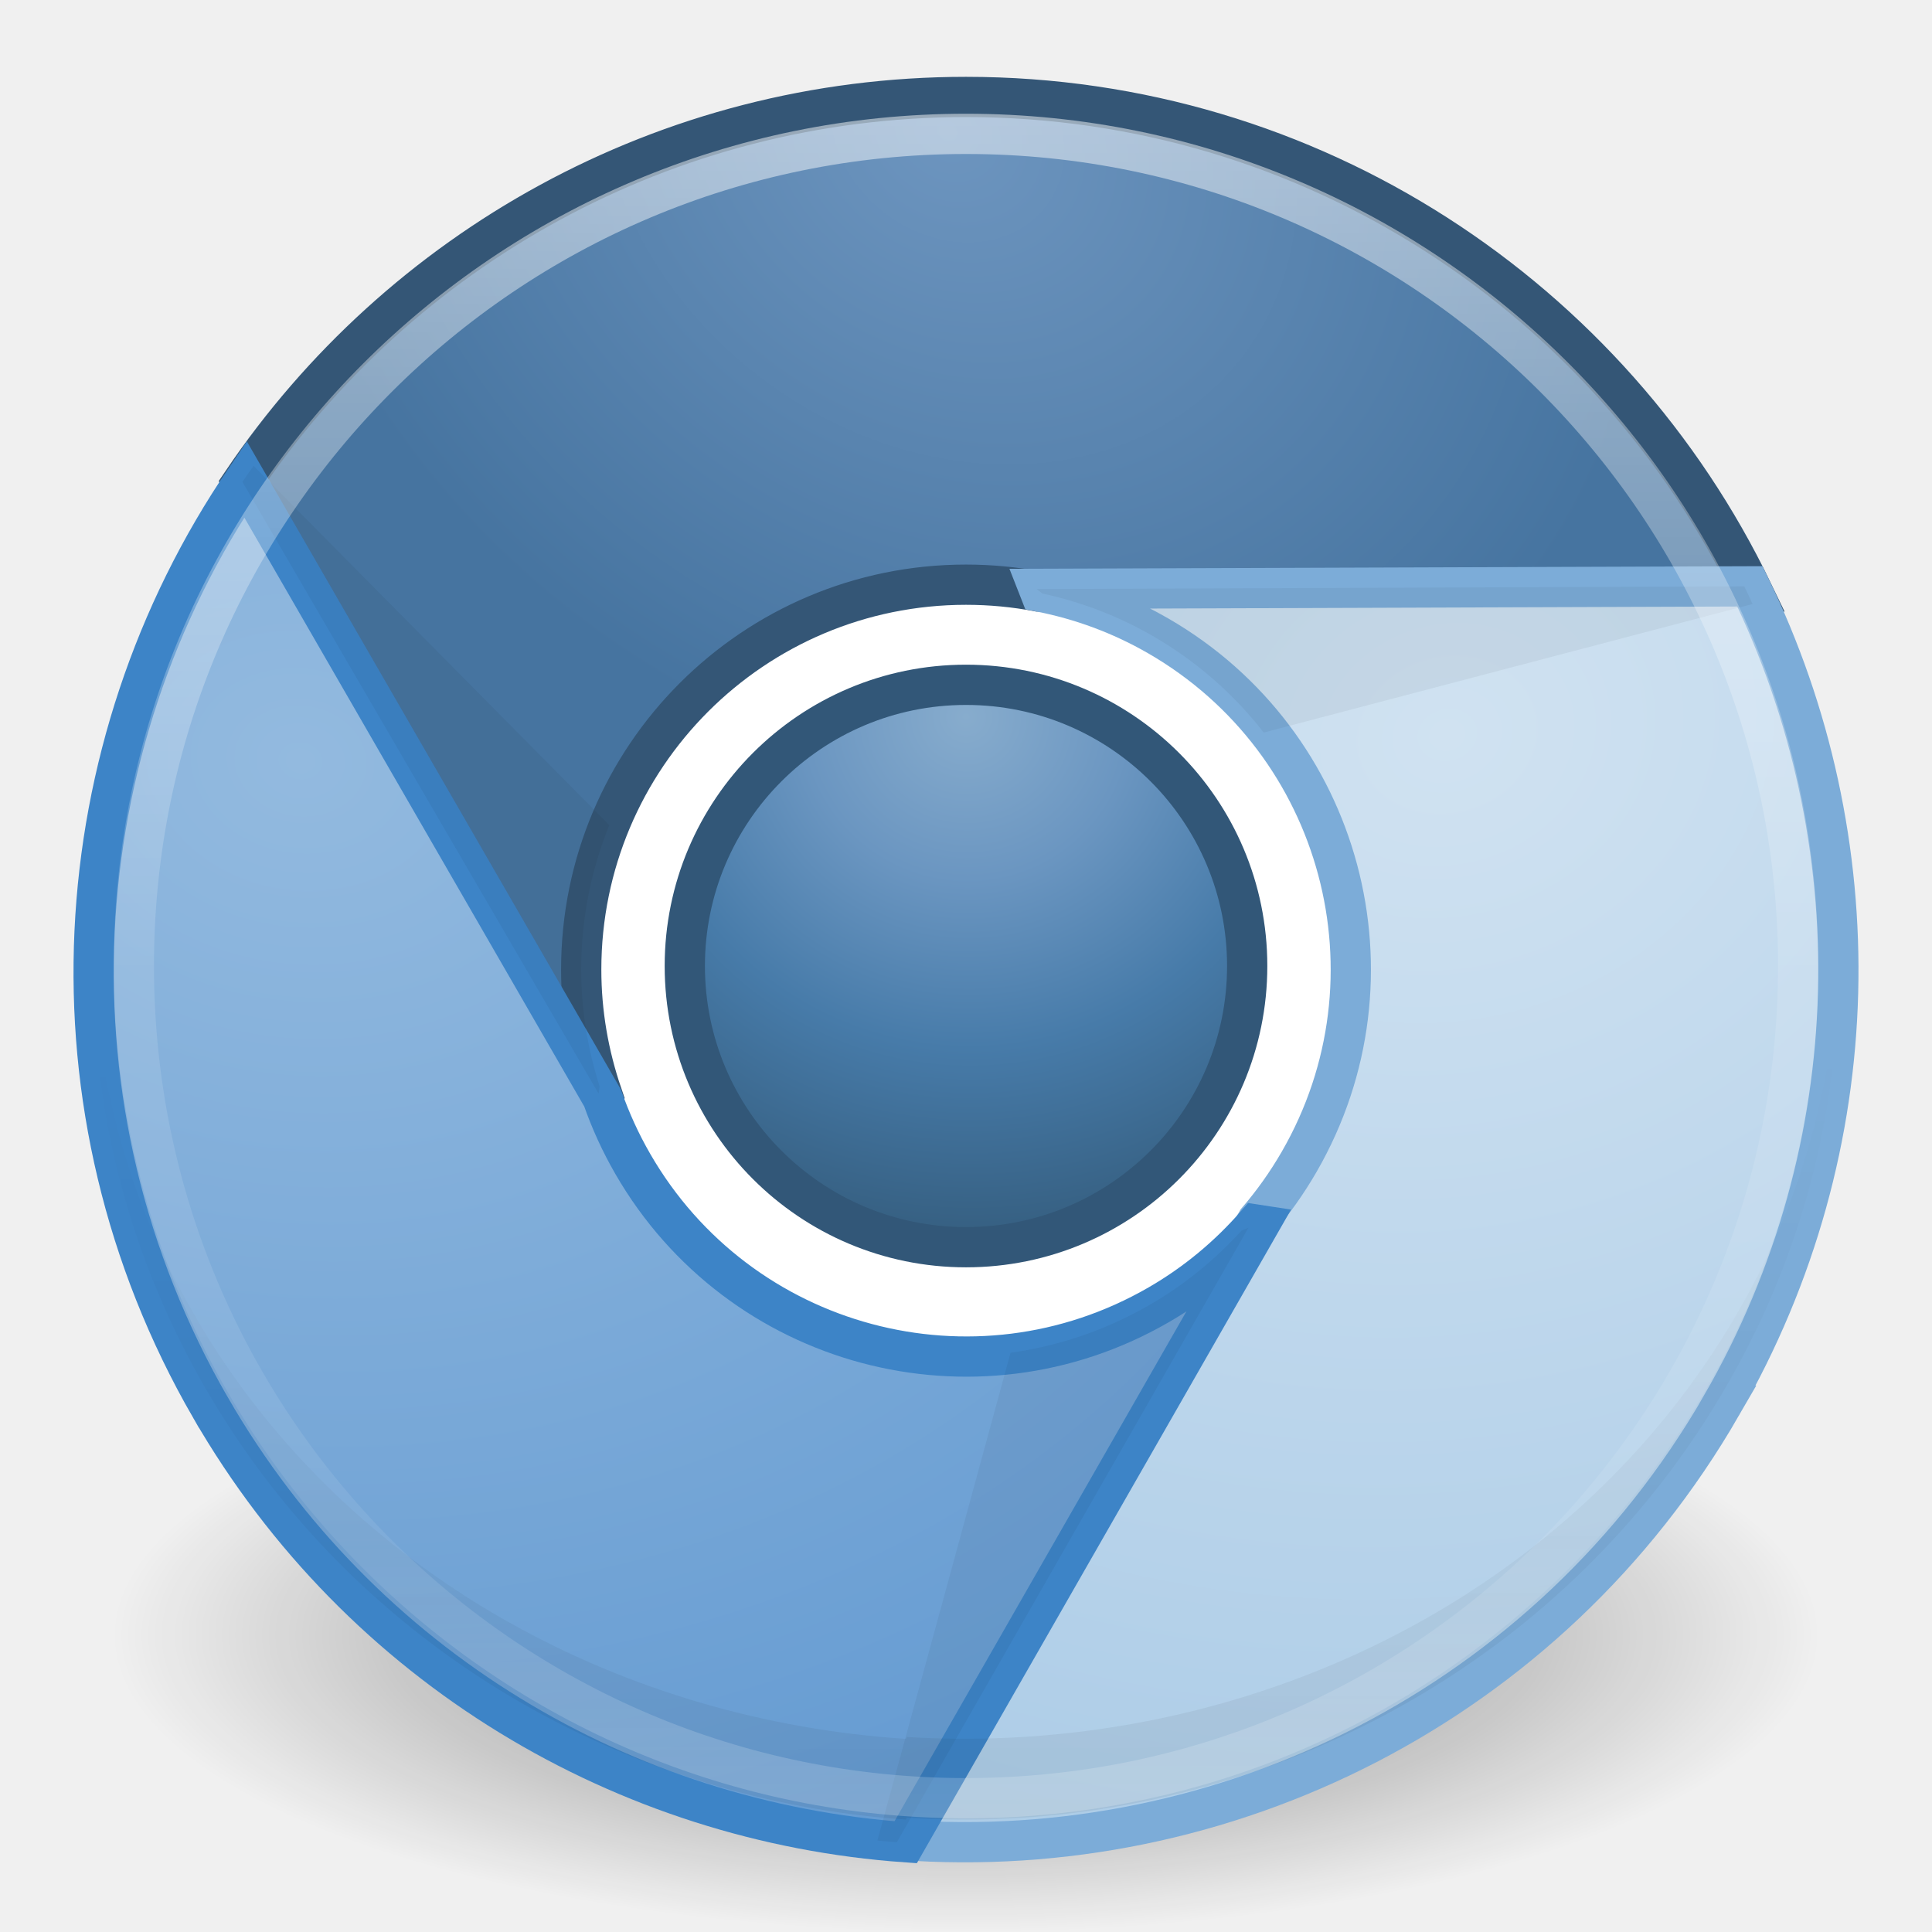
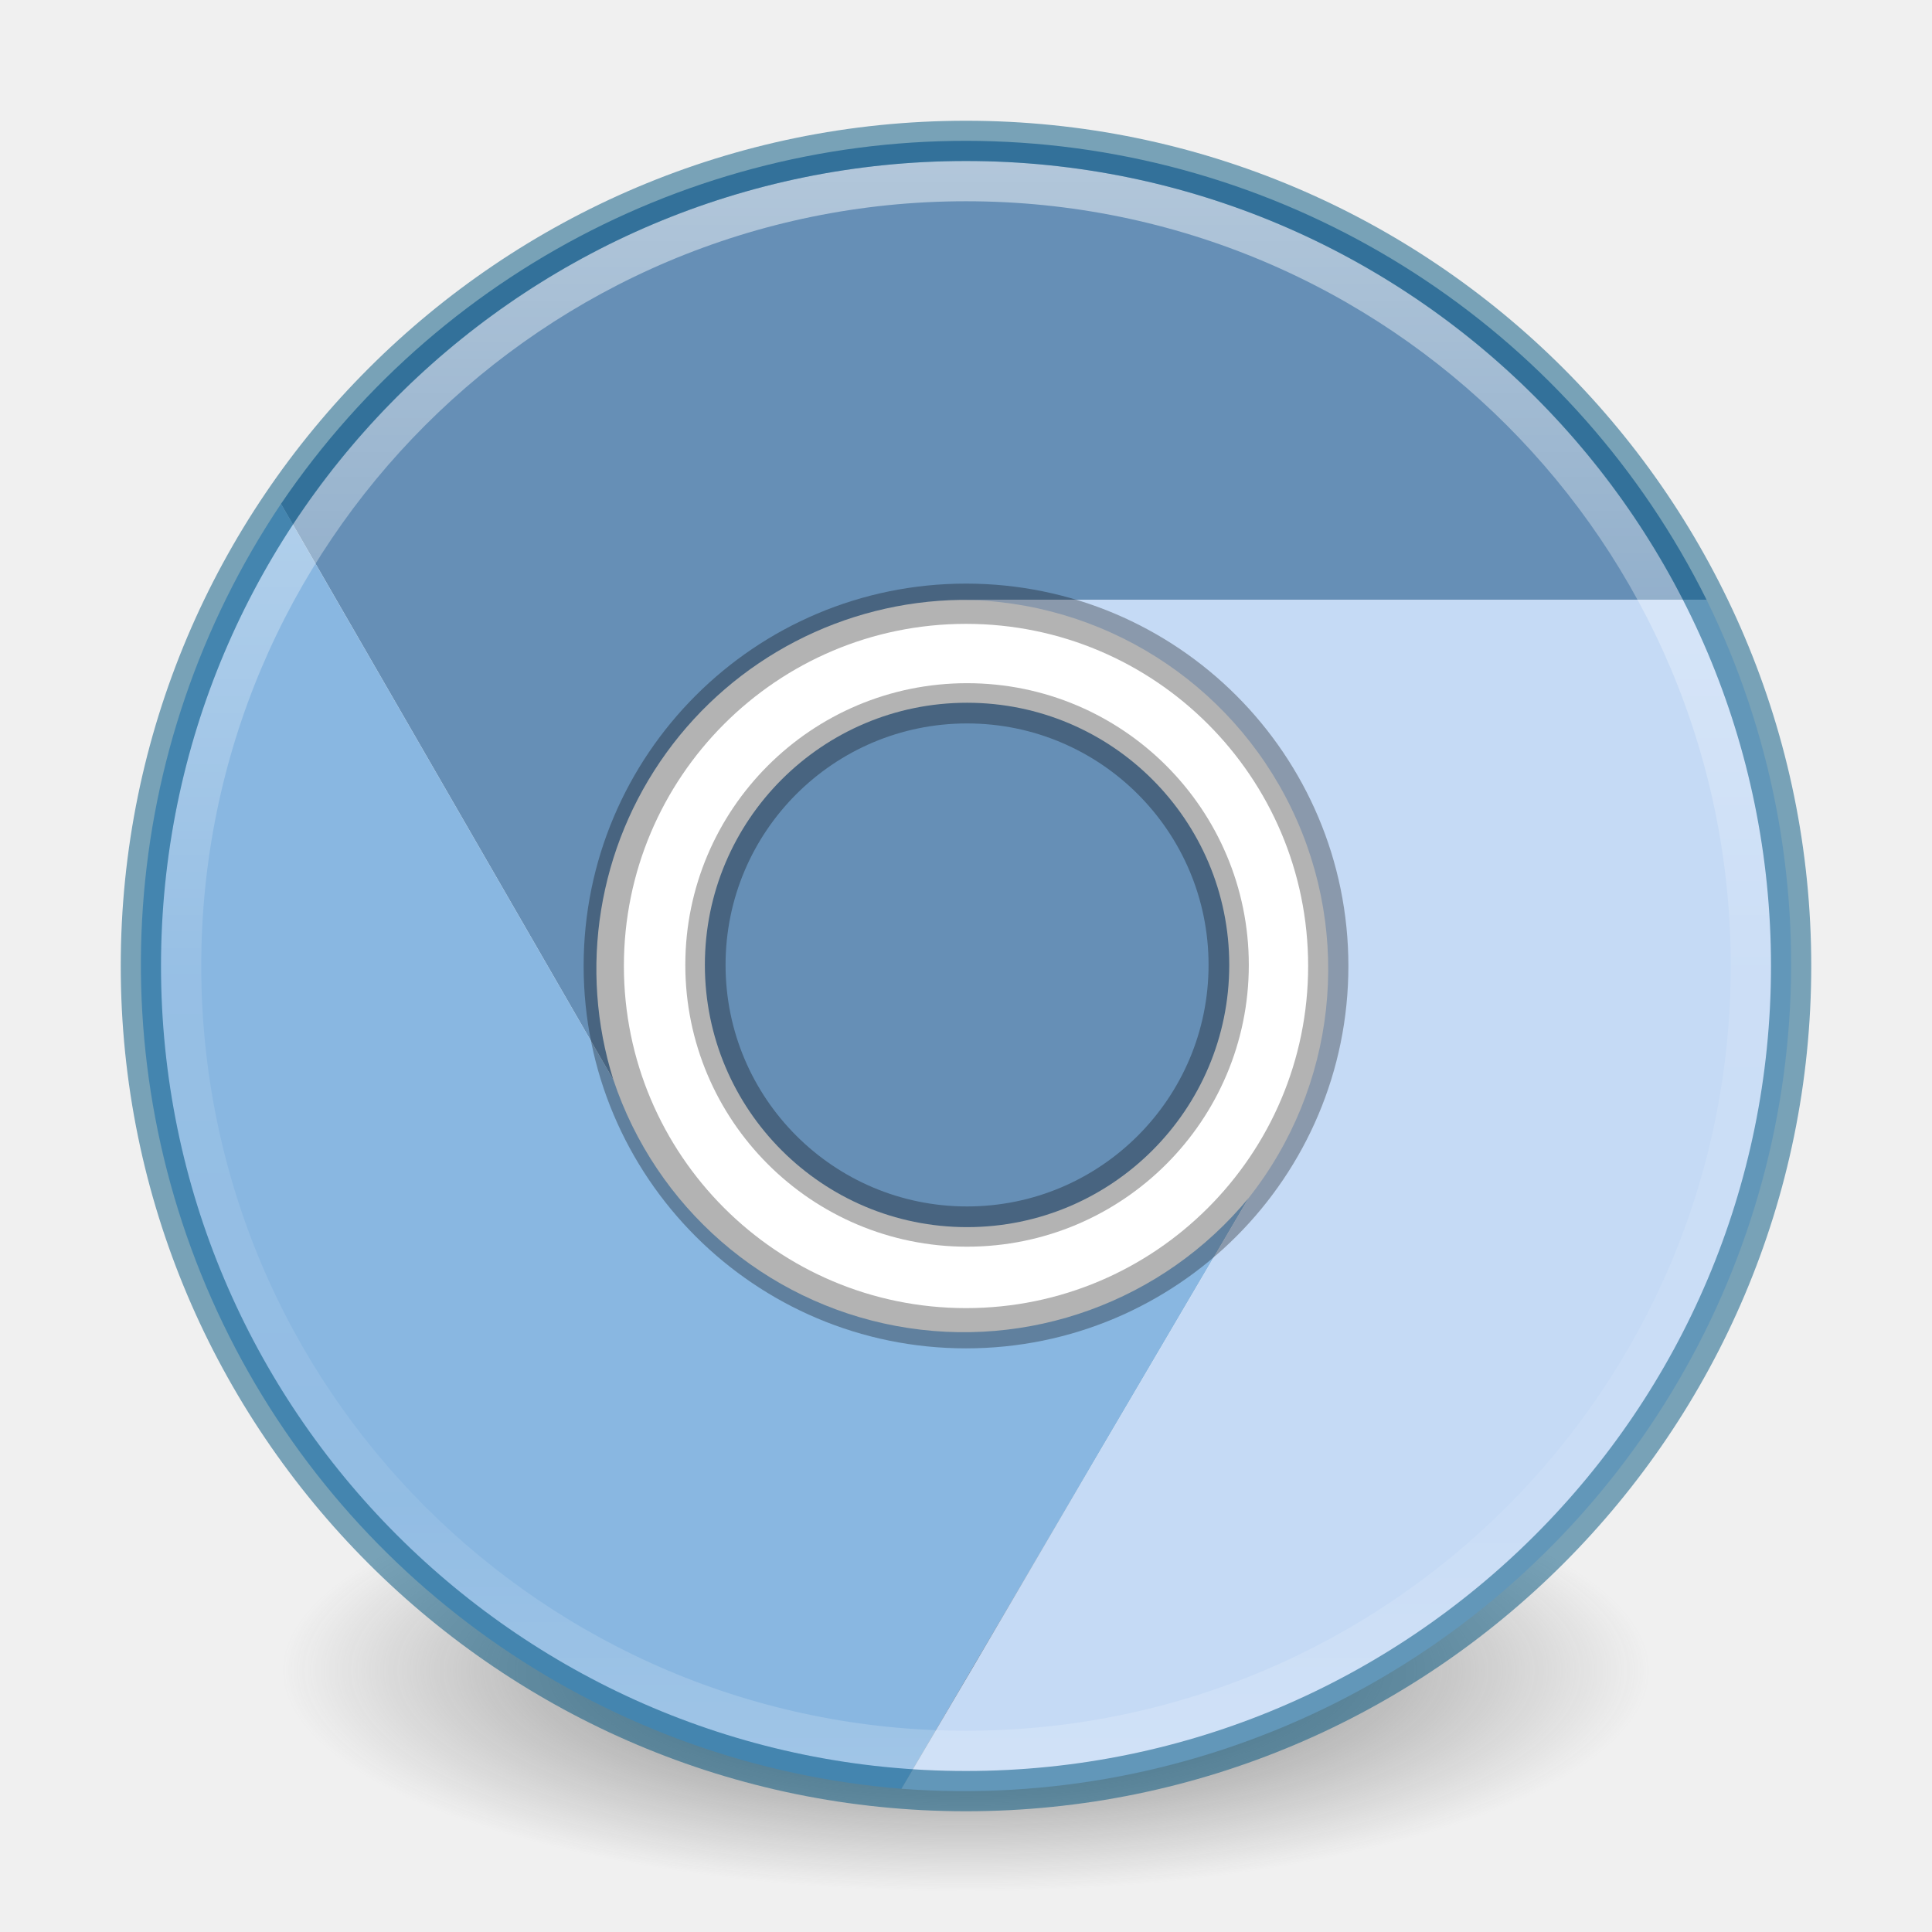
- <svg xmlns="http://www.w3.org/2000/svg" xmlns:xlink="http://www.w3.org/1999/xlink" width="48" height="48" id="svg4125" version="1.1">
-   <defs id="defs4127">
-     <radialGradient r="10.625" fy="4.625" fx="62.625" cy="4.625" cx="62.625" gradientTransform="matrix(2.565229,0,0,0.8924837,58.4061,477.1569)" gradientUnits="userSpaceOnUse" id="radialGradient4736-9-7" xlink:href="#linearGradient8838-08-7" />
-     <linearGradient id="linearGradient8838-08-7">
-       <stop id="stop8840-85-9" style="stop-color:#000000;stop-opacity:1" offset="0" />
-       <stop id="stop8842-0-3" style="stop-color:#000000;stop-opacity:0" offset="1" />
+ <svg xmlns="http://www.w3.org/2000/svg" id="svg4031" height="48" width="48" version="1.1">
+   <defs id="defs4033">
+     <linearGradient id="linearGradient3012" y2="44.341" gradientUnits="userSpaceOnUse" x2="71.204" gradientTransform="matrix(1.0541 0 0 1.0541 -51.611 -2.7279)" y1="6.238" x1="71.204">
+       <stop id="stop4013" stop-color="#fff" offset="0" />
+       <stop id="stop4015" stop-color="#fff" stop-opacity=".235" offset=".508" />
+       <stop id="stop4017" stop-color="#fff" stop-opacity=".157" offset=".835" />
+       <stop id="stop4019" stop-color="#fff" stop-opacity=".392" offset="1" />
    </linearGradient>
-     <radialGradient xlink:href="#linearGradient4029-0" id="radialGradient4058-9-2" cx="47.917" cy="37.306" fx="47.917" fy="37.306" r="53.036" gradientUnits="userSpaceOnUse" gradientTransform="matrix(-1.341468,1.46863,-1.48467,-1.356119,172.3452,-1.112744)" />
-     <linearGradient id="linearGradient4029-0">
-       <stop style="stop-color:#87accd;stop-opacity:1;" offset="0" id="stop4031-7" />
-       <stop id="stop4062-3-8" offset="0.287" style="stop-color:#6b96c1;stop-opacity:1;" />
-       <stop id="stop4060-0-2" offset="0.591" style="stop-color:#477ba9;stop-opacity:1;" />
-       <stop style="stop-color:#325978;stop-opacity:1;" offset="1" id="stop4033-0" />
+     <radialGradient id="radialGradient3018" gradientUnits="userSpaceOnUse" cy="186.17" cx="99.157" gradientTransform="matrix(.27083 0 0 .087623 -2.8551 25.187)" r="62.769">
+       <stop id="stop3822-2-6-3" stop-color="#3d3d3d" offset="0" />
+       <stop id="stop3864-8-7-7" stop-color="#686868" stop-opacity=".498" offset=".5" />
+       <stop id="stop3824-1-2-5" stop-color="#686868" stop-opacity="0" offset="1" />
+     </radialGradient>
+     <linearGradient id="linearGradient4450" y2="32.568" gradientUnits="userSpaceOnUse" y1="-18.801" gradientTransform="matrix(.76259 0 0 .76259 -81.477 23.436)" x2="15.124" x1="15.124">
+       <stop id="stop4577" stop-color="#fff" offset="0" />
+       <stop id="stop4579" stop-color="#fff" stop-opacity="0" offset="1" />
    </linearGradient>
-     <radialGradient xlink:href="#linearGradient3277" id="radialGradient4045-1-7" cx="51.799" cy="-0.038" fx="51.799" fy="-0.038" r="48.688" gradientTransform="matrix(-0.2452463,0.3232178,-0.3877593,-0.2944102,231.156,416.4764)" gradientUnits="userSpaceOnUse" />
-     <linearGradient id="linearGradient3277">
-       <stop id="stop3279" offset="0" style="stop-color:#6d95bf;stop-opacity:1;" />
-       <stop id="stop3281" offset="1" style="stop-color:#4674a0;stop-opacity:1;" />
-     </linearGradient>
-     <radialGradient xlink:href="#linearGradient4051" id="radialGradient4070-8-1" cx="226.456" cy="450.743" fx="226.456" fy="450.743" r="30.254" gradientTransform="matrix(0.5082801,1.727315,-2.011041,0.5921564,1025.791,-205.5536)" gradientUnits="userSpaceOnUse" />
-     <linearGradient id="linearGradient4051">
-       <stop id="stop4053" offset="0" style="stop-color:#d0e2f1;stop-opacity:1" />
-       <stop id="stop4055" offset="1" style="stop-color:#9ac1e2;stop-opacity:1" />
-     </linearGradient>
-     <radialGradient xlink:href="#linearGradient4057" id="radialGradient4078-0-8" cx="211.658" cy="435.555" fx="211.658" fy="435.555" r="37.573" gradientTransform="matrix(-1.743678,-0.2732681,0.2281413,-1.456682,467.4788,1145.657)" gradientUnits="userSpaceOnUse" />
-     <linearGradient id="linearGradient4057">
-       <stop id="stop4059" offset="0" style="stop-color:#93badf;stop-opacity:1" />
-       <stop id="stop4061" offset="1" style="stop-color:#4d8bcb;stop-opacity:1" />
-     </linearGradient>
-     <linearGradient y2="68.946" x2="62.004" y1="155.375" x1="62.393" gradientTransform="matrix(0.4955556,0,0,0.4825034,187.338,429.1537)" gradientUnits="userSpaceOnUse" id="linearGradient5263" xlink:href="#linearGradient4191-4-0" />
-     <linearGradient id="linearGradient4191-4-0">
-       <stop style="stop-color:#000000;stop-opacity:1;" offset="0" id="stop4193-4-7" />
-       <stop style="stop-color:#000000;stop-opacity:0;" offset="1" id="stop4195-7-9" />
-     </linearGradient>
-     <linearGradient y2="44.341" x2="71.204" y1="6.238" x1="71.204" gradientTransform="matrix(1.117568,0,0,1.117568,82.6901,326.8809)" gradientUnits="userSpaceOnUse" id="linearGradient3035" xlink:href="#linearGradient4011" />
-     <linearGradient id="linearGradient4011">
-       <stop offset="0" style="stop-color:#ffffff;stop-opacity:1;" id="stop4013" />
-       <stop id="stop4015" style="stop-color:#ffffff;stop-opacity:0.235;" offset="0.508" />
-       <stop offset="0.835" style="stop-color:#ffffff;stop-opacity:0.157;" id="stop4017" />
-       <stop offset="1" style="stop-color:#ffffff;stop-opacity:0.392;" id="stop4019" />
-     </linearGradient>
-     <linearGradient y2="44.341" x2="71.204" y1="6.238" x1="71.204" gradientTransform="matrix(1.117568,0,0,1.117568,254.1187,246.8809)" gradientUnits="userSpaceOnUse" id="linearGradient3849" xlink:href="#linearGradient4011" />
  </defs>
-   <g id="layer1" transform="translate(-310.2857,-251.2193)">
-     <g style="display:inline;enable-background:new" id="g5129-0" transform="matrix(0.7775114,0,0,0.7775114,163.9691,-82.35788)">
-       <path transform="matrix(0.2455468,0,0,0.245627,206.1185,443.8817)" d="m 105.714,65.679 c 0,29.291 -23.745,53.036 -53.036,53.036 -29.291,0 -53.036,-23.745 -53.036,-53.036 0,-29.291 23.745,-53.036 53.036,-53.036 29.291,0 53.036,23.745 53.036,53.036 z" id="path3094-9-6-6-7" style="color:#000000;fill:#ffffff;fill-opacity:1;fill-rule:nonzero;stroke:none;stroke-width:2.018;marker:none;visibility:visible;display:inline;overflow:visible;enable-background:accumulate" />
-       <path style="opacity:0.5;fill:url(#radialGradient4736-9-7);fill-opacity:1;fill-rule:evenodd;stroke:none;stroke-width:1;marker:none;visibility:visible;display:inline;overflow:visible" id="path8836-3-6" d="m 246.309,481.285 c 0,5.237 -12.203,9.483 -27.256,9.483 -15.053,0 -27.256,-4.246 -27.256,-9.483 0,-5.237 12.203,-9.483 27.256,-9.483 15.053,0 27.256,4.246 27.256,9.483 l 0,0 z" />
-       <path transform="matrix(0.1694189,0,0,0.1694189,210.1288,448.7724)" d="m 105.714,65.679 c 0,29.291 -23.745,53.036 -53.036,53.036 -29.291,0 -53.036,-23.745 -53.036,-53.036 0,-29.291 23.745,-53.036 53.036,-53.036 29.291,0 53.036,23.745 53.036,53.036 z" id="path3094-9-1-9" style="color:#000000;fill:url(#radialGradient4058-9-2);fill-opacity:1;fill-rule:nonzero;stroke:#325778;stroke-width:7.592;stroke-miterlimit:4;stroke-opacity:1;stroke-dasharray:none;marker:none;visibility:visible;display:inline;overflow:visible;enable-background:accumulate" />
-       <path id="path3094-0-7-3" d="m 219.054,432.13 c -9.622,0 -18.111,4.883 -23.121,12.3 l 11.429,19.643 0.062,-0.077 c -0.427,-1.25 -0.666,-2.586 -0.666,-3.981 0,-6.796 5.503,-12.3 12.296,-12.3 0.789,0 1.56,0.075 2.307,0.217 l 22.827,0 C 239.686,438.585 230.119,432.13 219.054,432.13 z" style="color:#000000;fill:url(#radialGradient4045-1-7);fill-opacity:1;fill-rule:nonzero;stroke:#345676;stroke-width:1.286;stroke-miterlimit:4;stroke-opacity:1;stroke-dasharray:none;marker:none;visibility:visible;display:inline;overflow:visible;enable-background:accumulate" />
-       <path id="path3094-0-5-59-3" d="m 243.191,473.948 c 4.811,-8.335 4.829,-18.131 0.912,-26.18 l -22.72,0.079 0.036,0.092 c 1.296,0.255 2.572,0.716 3.78,1.414 5.883,3.398 7.897,10.917 4.501,16.802 -0.395,0.684 -0.845,1.314 -1.341,1.891 l -11.413,19.775 c 10.342,0.773 20.714,-4.287 26.247,-13.873 z" style="color:#000000;fill:url(#radialGradient4070-8-1);fill-opacity:1;fill-rule:nonzero;stroke:#7cacd8;stroke-width:1.286;stroke-miterlimit:4;stroke-opacity:1;stroke-dasharray:none;marker:none;visibility:visible;display:inline;overflow:visible;enable-background:accumulate" />
-       <path id="path3094-0-5-5-6-6" d="m 194.917,474.019 c 4.811,8.335 13.283,13.249 22.209,13.88 l 11.291,-19.722 -0.098,-0.015 c -0.868,0.995 -1.906,1.87 -3.114,2.567 -5.883,3.398 -13.4,1.383 -16.797,-4.502 -0.395,-0.684 -0.715,-1.389 -0.966,-2.107 l -11.413,-19.775 c -5.84,8.573 -6.645,20.088 -1.113,29.674 z" style="color:#000000;fill:url(#radialGradient4078-0-8);fill-opacity:1;fill-rule:nonzero;stroke:#3d84c7;stroke-width:1.286;stroke-miterlimit:4;stroke-opacity:1;stroke-dasharray:none;marker:none;visibility:visible;display:inline;overflow:visible;enable-background:accumulate" />
-       <path id="path3094-0-1-2-4" d="m 196.289,443.919 c -0.121,0.17 -0.239,0.338 -0.356,0.511 l 11.382,19.55 0.031,-0.232 c -0.377,-1.179 -0.588,-2.429 -0.588,-3.733 0,-1.635 0.32,-3.19 0.898,-4.616 L 196.289,443.919 z" style="opacity:0.05;color:#000000;fill:#000000;fill-opacity:1;fill-rule:nonzero;stroke:none;stroke-width:0.5;marker:none;visibility:visible;display:inline;overflow:visible;enable-background:accumulate" />
-       <path id="path3094-0-1-3-1-9" d="m 244.188,448.332 c -0.087,-0.19 -0.173,-0.376 -0.264,-0.564 l -22.616,0.086 0.186,0.143 c 1.209,0.263 2.397,0.705 3.526,1.357 1.415,0.817 2.602,1.872 3.547,3.086 l 15.621,-4.108 z" style="opacity:0.05;color:#000000;fill:#000000;fill-opacity:1;fill-rule:nonzero;stroke:none;stroke-width:0.5;marker:none;visibility:visible;display:inline;overflow:visible;enable-background:accumulate" />
-       <path id="path3094-0-1-9-7-8" d="m 216.223,487.845 c 0.208,0.019 0.412,0.038 0.621,0.053 l 11.234,-19.635 -0.217,0.089 c -0.833,0.916 -1.809,1.724 -2.938,2.376 -1.415,0.817 -2.922,1.318 -4.446,1.53 l -4.254,15.587 z" style="opacity:0.05;color:#000000;fill:#000000;fill-opacity:1;fill-rule:nonzero;stroke:none;stroke-width:0.5;marker:none;visibility:visible;display:inline;overflow:visible;enable-background:accumulate" />
-       <path id="path3094-0-5-0-8-4" d="m 191.179,460.758 c 0.105,4.4 1.315,8.83 3.732,12.907 4.811,8.113 13.296,12.896 22.223,13.51 l 0.031,-0.06 c 10.269,0.667 20.539,-4.261 26.032,-13.525 2.404,-4.054 3.603,-8.457 3.717,-12.832 l -0.062,0 c -0.264,3.781 -1.443,7.566 -3.655,11.067 -5.493,8.7 -15.763,13.338 -26.032,12.711 l -0.031,0.06 c -8.926,-0.577 -17.412,-5.077 -22.223,-12.696 -2.226,-3.525 -3.427,-7.336 -3.686,-11.143 l -0.046,0 z" style="opacity:0.1;color:#000000;fill:url(#linearGradient5263);fill-opacity:1;fill-rule:nonzero;stroke:none;stroke-width:0.5;marker:none;visibility:visible;display:inline;overflow:visible;enable-background:accumulate" />
+   <circle id="path3773-9" opacity=".6" stroke-width="1" stroke-opacity=".588" stroke="url(#linearGradient4450)" cy="28.647" cx="-69.878" r="19.5" fill="none" />
+   <g id="g4520">
+     <path id="path3818-0-5" fill="url(#radialGradient3018)" d="m41 41.5a17 5.5 0 1 1 -34 0 17 5.5 0 1 1 34 0z" />
+     <circle id="circle4564" style="color:#000000" cx="24" cy="24" r="9.5" fill="#fff" />
+     <g id="g4840" transform="matrix(.97619 0 0 .97619 .57143 .57143)">
+       <path id="path37-7" fill="#668fb6" d="m42.849 14.681a21.055 21.05 0 0 0 -36.283 -2.443l8.46 14.66a9.4 9.397 0 0 1 8.836 -12.216" />
+       <path id="path39-4" fill="#89b7e1" d="m6.566 12.238a21.055 21.05 0 0 0 15.791 32.702l8.836-15.036a9.4 9.397 0 0 1 -16.167 -3.007" />
+       <path id="path41-4" fill="#c5daf5" d="m22.358 44.94a21.055 21.05 0 0 0 20.491 -30.259h-18.987a9.4 9.397 0 0 1 7.332 15.223" />
    </g>
-     <path style="opacity:0.5;color:#000000;fill:none;stroke:url(#linearGradient3849);stroke-width:1;stroke-linecap:round;stroke-linejoin:round;stroke-miterlimit:4;stroke-opacity:1;stroke-dasharray:none;stroke-dashoffset:0;marker:none;visibility:visible;display:inline;overflow:visible;enable-background:accumulate" id="path8655" d="m 354.961,275.219 c 0,11.419 -9.257,20.676 -20.675,20.676 -11.419,0 -20.675,-9.257 -20.675,-20.676 0,-11.418 9.257,-20.674 20.675,-20.674 11.418,0 20.675,9.256 20.675,20.674 l 0,0 z" />
+     <path id="path8655" opacity=".5" stroke-linejoin="round" style="color:#000000" d="m43.5 23.999c0 10.77-8.731 19.501-19.5 19.501-10.77 0-19.5-8.731-19.5-19.501 0-10.769 8.731-19.499 19.5-19.499s19.5 8.73 19.5 19.499v0z" stroke="url(#linearGradient3012)" stroke-linecap="round" fill="none" />
+     <path id="path2555-6" opacity=".5" stroke-linejoin="round" style="color:#000000" d="m24 3.5c-11.311 0-20.5 9.189-20.5 20.5s9.189 20.5 20.5 20.5 20.5-9.189 20.5-20.5-9.189-20.5-20.5-20.5z" fill-opacity="0" stroke="#00537d" stroke-linecap="round" />
+     <g id="g4497" transform="translate(.026342 -.026342)">
+       <circle id="path4326-9" opacity=".3" style="color:#000000" cx="23.974" stroke="#000" cy="24.026" r="9" stroke-width="1" fill="none" />
+       <ellipse id="path4266-2" style="color:#000000" rx="6.514" ry="6.514" cy="24" cx="24" fill="#668fb6" />
+       <ellipse id="ellipse4493" opacity=".3" stroke="#000" style="color:#000000" rx="6.5" ry="6.5" cy="24" cx="24" stroke-width="1" fill="none" />
+     </g>
  </g>
</svg>
